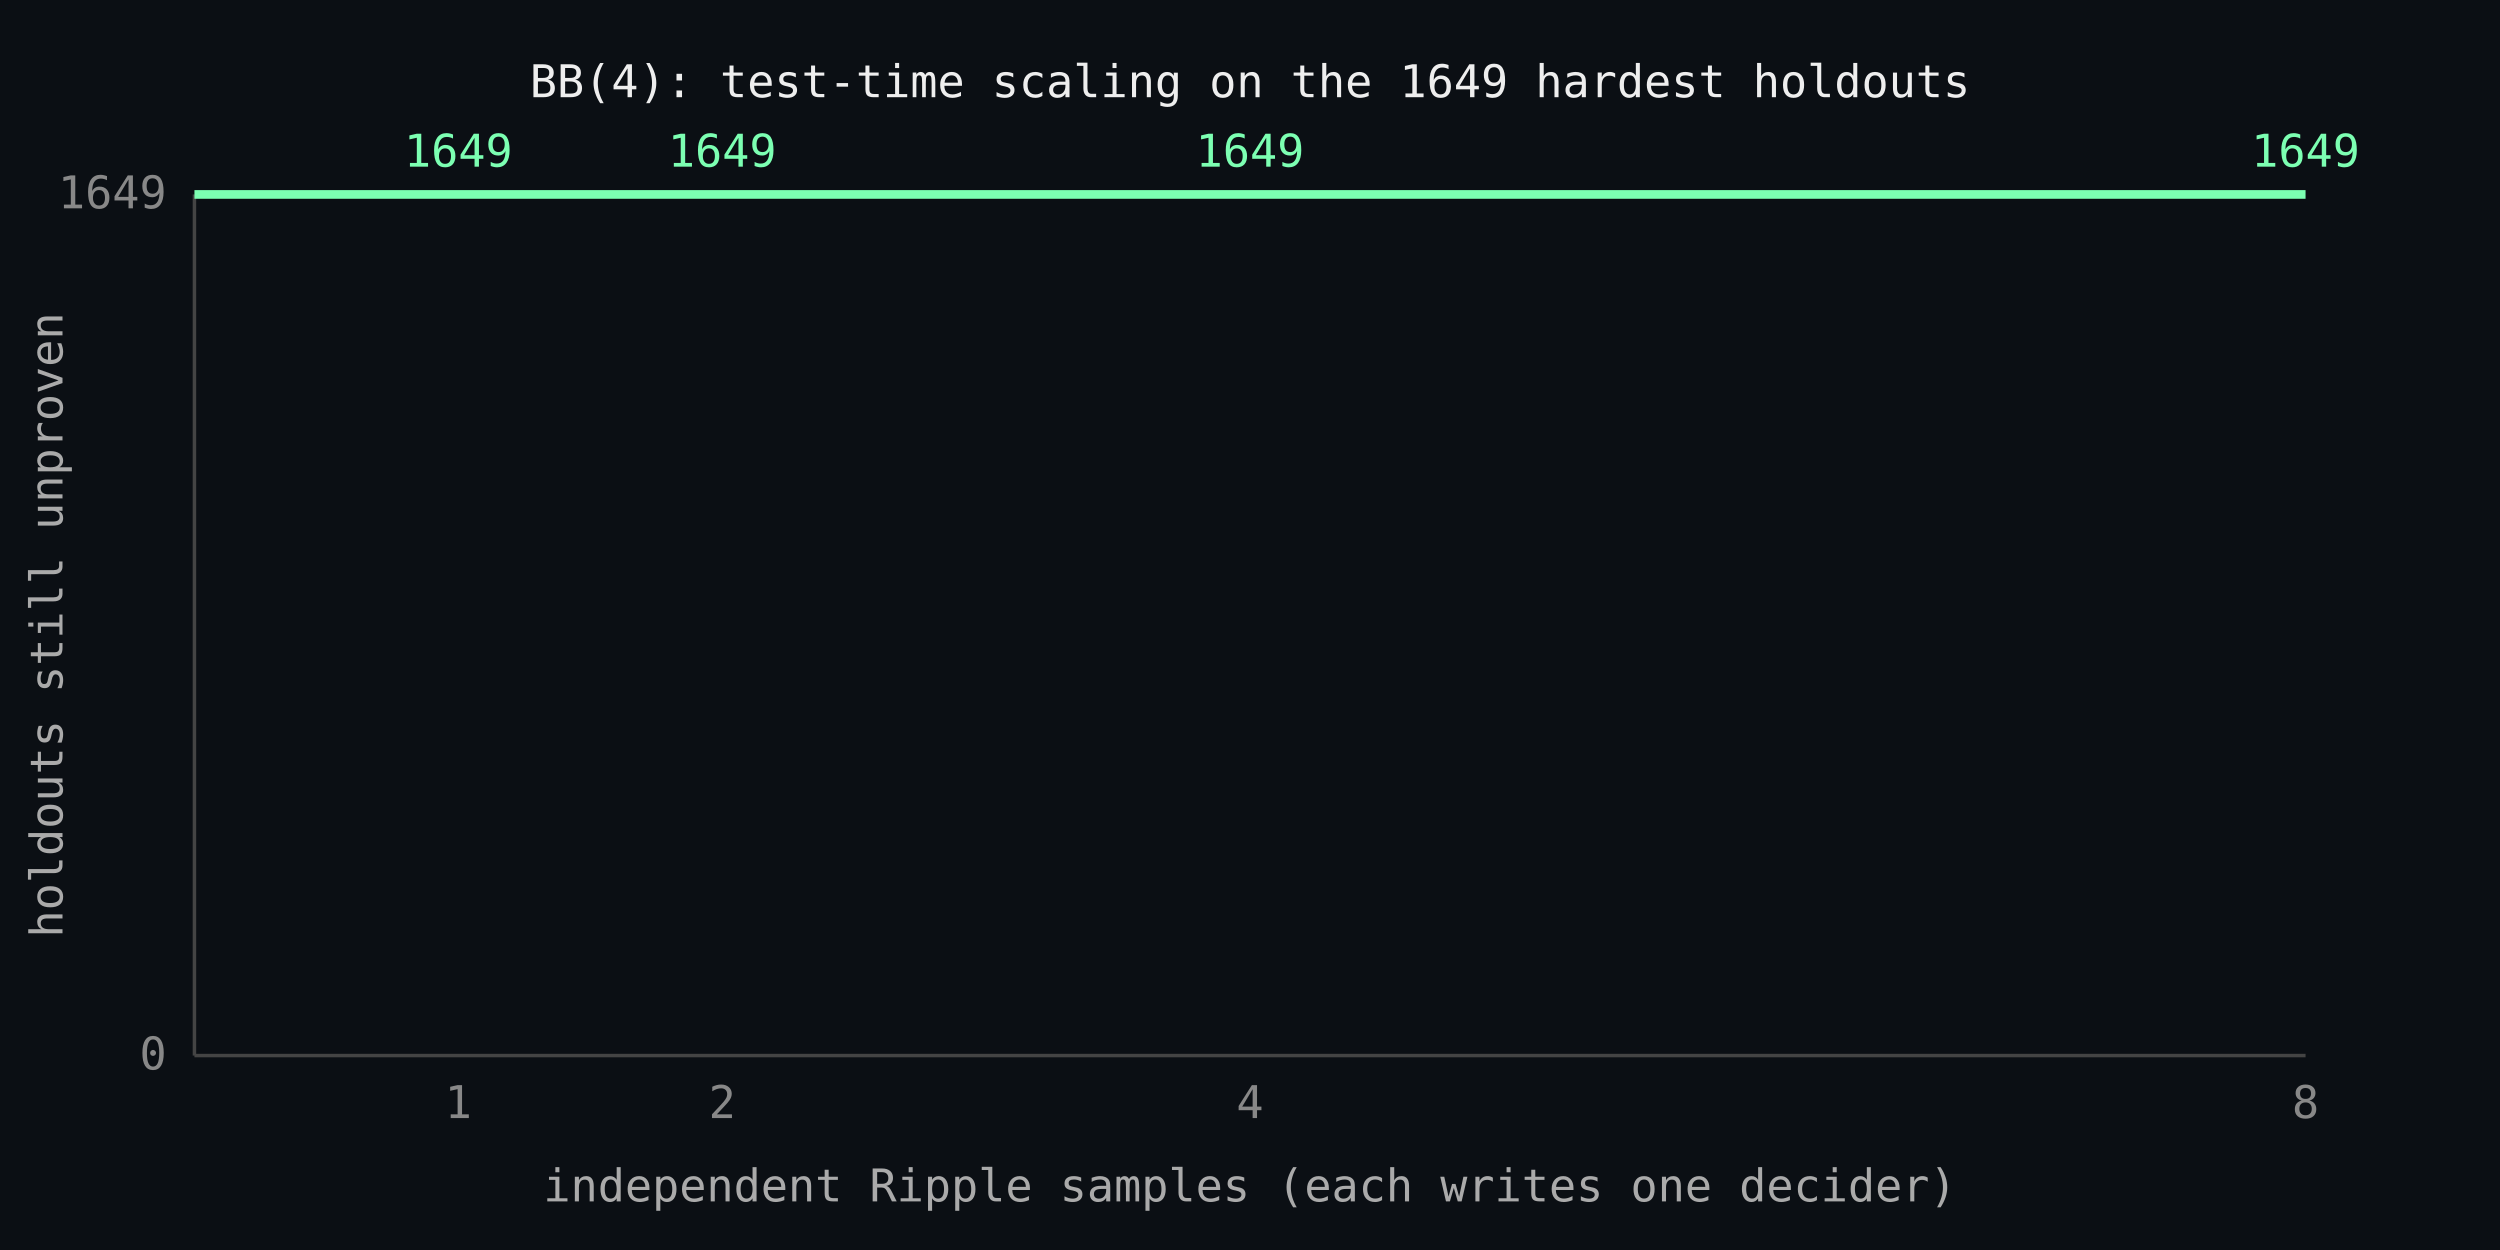
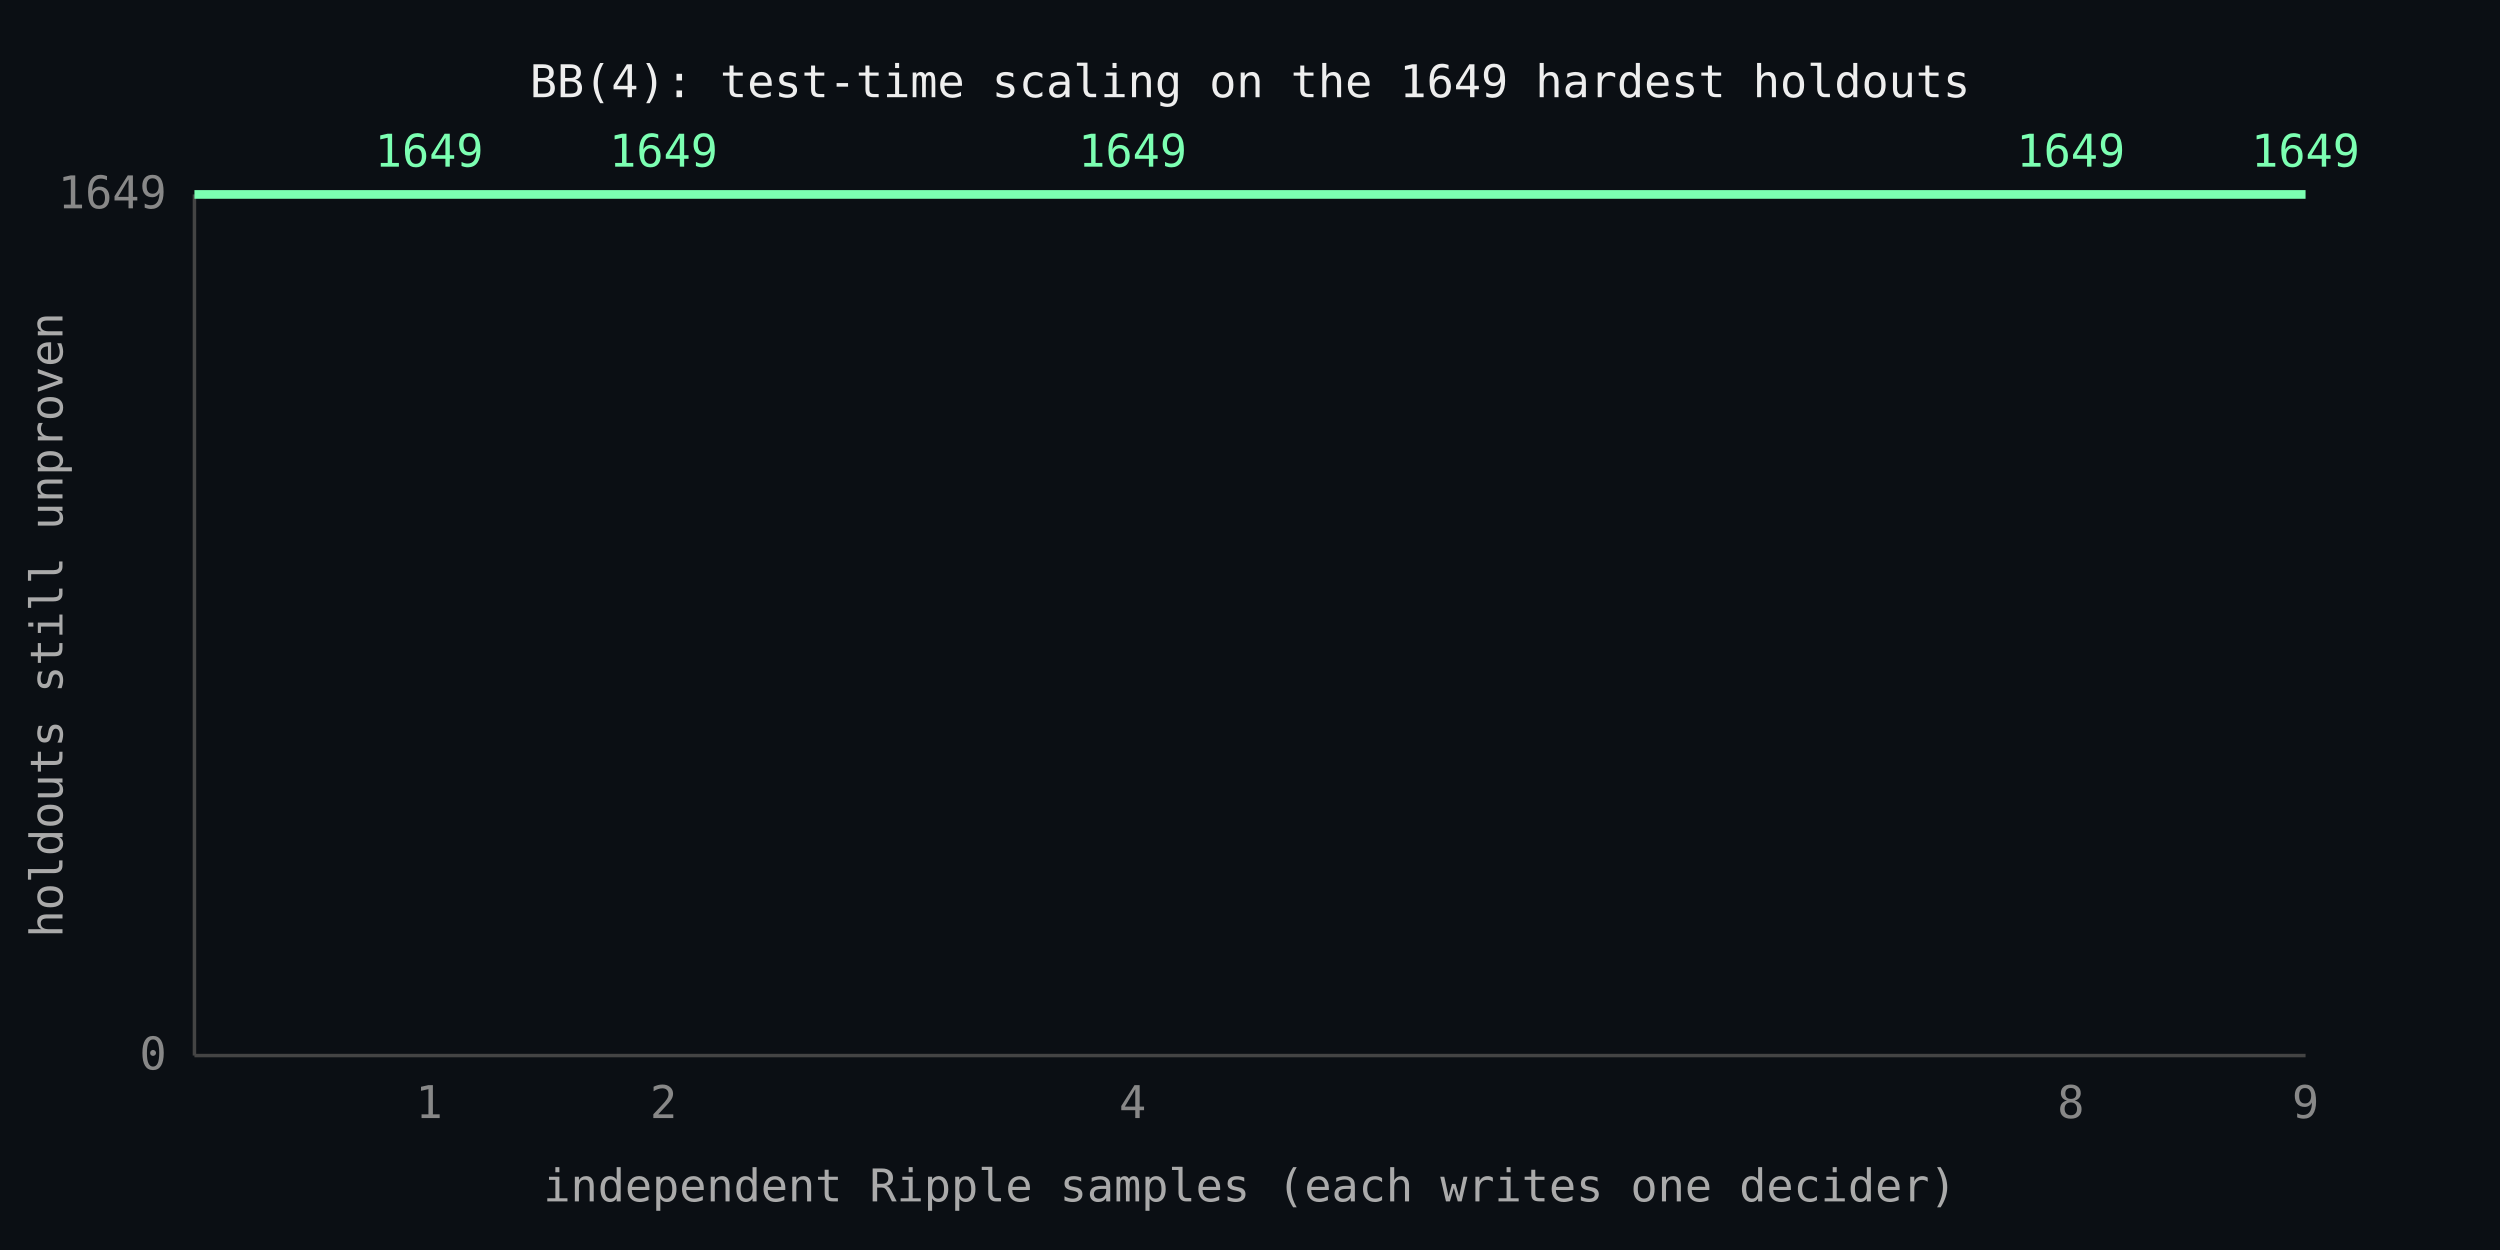
<svg xmlns="http://www.w3.org/2000/svg" viewBox="0 0 720 360" font-family="monospace" font-size="13">
  <rect width="720" height="360" fill="#0b0f14" />
  <line x1="56" y1="304" x2="664" y2="304" stroke="#444" />
  <line x1="56" y1="56" x2="56" y2="304" stroke="#444" />
-   <path d="M56.0,56.0 H132.0 V56.0 H208.0 V56.0 H284.0 V56.0 H360.0 V56.0 H436.0 V56.0 H512.0 V56.0 H588.0 V56.0 H664.0 V56.0" fill="none" stroke="#7CFFB2" stroke-width="2.5" />
-   <text x="132.0" y="48.0" fill="#7CFFB2" text-anchor="middle">1649</text>
-   <text x="132.0" y="322" fill="#888" text-anchor="middle">1</text>
-   <text x="208.0" y="48.0" fill="#7CFFB2" text-anchor="middle">1649</text>
-   <text x="208.0" y="322" fill="#888" text-anchor="middle">2</text>
-   <text x="360.0" y="48.0" fill="#7CFFB2" text-anchor="middle">1649</text>
-   <text x="360.0" y="322" fill="#888" text-anchor="middle">4</text>
+   <path d="M56.0,56.0 H123.6 V56.0 H191.1 V56.0 H258.7 V56.0 H326.2 V56.0 H393.8 V56.0 H461.3 V56.0 H528.9 V56.0 H596.4 V56.0 H664.0 V56.0" fill="none" stroke="#7CFFB2" stroke-width="2.5" />
+   <text x="123.6" y="48.0" fill="#7CFFB2" text-anchor="middle">1649</text>
+   <text x="123.6" y="322" fill="#888" text-anchor="middle">1</text>
+   <text x="191.1" y="48.0" fill="#7CFFB2" text-anchor="middle">1649</text>
+   <text x="191.1" y="322" fill="#888" text-anchor="middle">2</text>
+   <text x="326.2" y="48.0" fill="#7CFFB2" text-anchor="middle">1649</text>
+   <text x="326.2" y="322" fill="#888" text-anchor="middle">4</text>
+   <text x="596.4" y="48.0" fill="#7CFFB2" text-anchor="middle">1649</text>
+   <text x="596.4" y="322" fill="#888" text-anchor="middle">8</text>
  <text x="664.0" y="48.0" fill="#7CFFB2" text-anchor="middle">1649</text>
-   <text x="664.0" y="322" fill="#888" text-anchor="middle">8</text>
+   <text x="664.0" y="322" fill="#888" text-anchor="middle">9</text>
  <text x="48" y="60.0" fill="#888" text-anchor="end">1649</text>
  <text x="48" y="308.0" fill="#888" text-anchor="end">0</text>
  <text x="360.0" y="28" fill="#eee" text-anchor="middle">BB(4): test-time scaling on the 1649 hardest holdouts</text>
  <text x="360.0" y="346" fill="#aaa" text-anchor="middle">independent Ripple samples (each writes one decider)</text>
  <text x="18" y="180.0" fill="#aaa" text-anchor="middle" transform="rotate(-90 18 180.0)">holdouts still unproven</text>
</svg>
